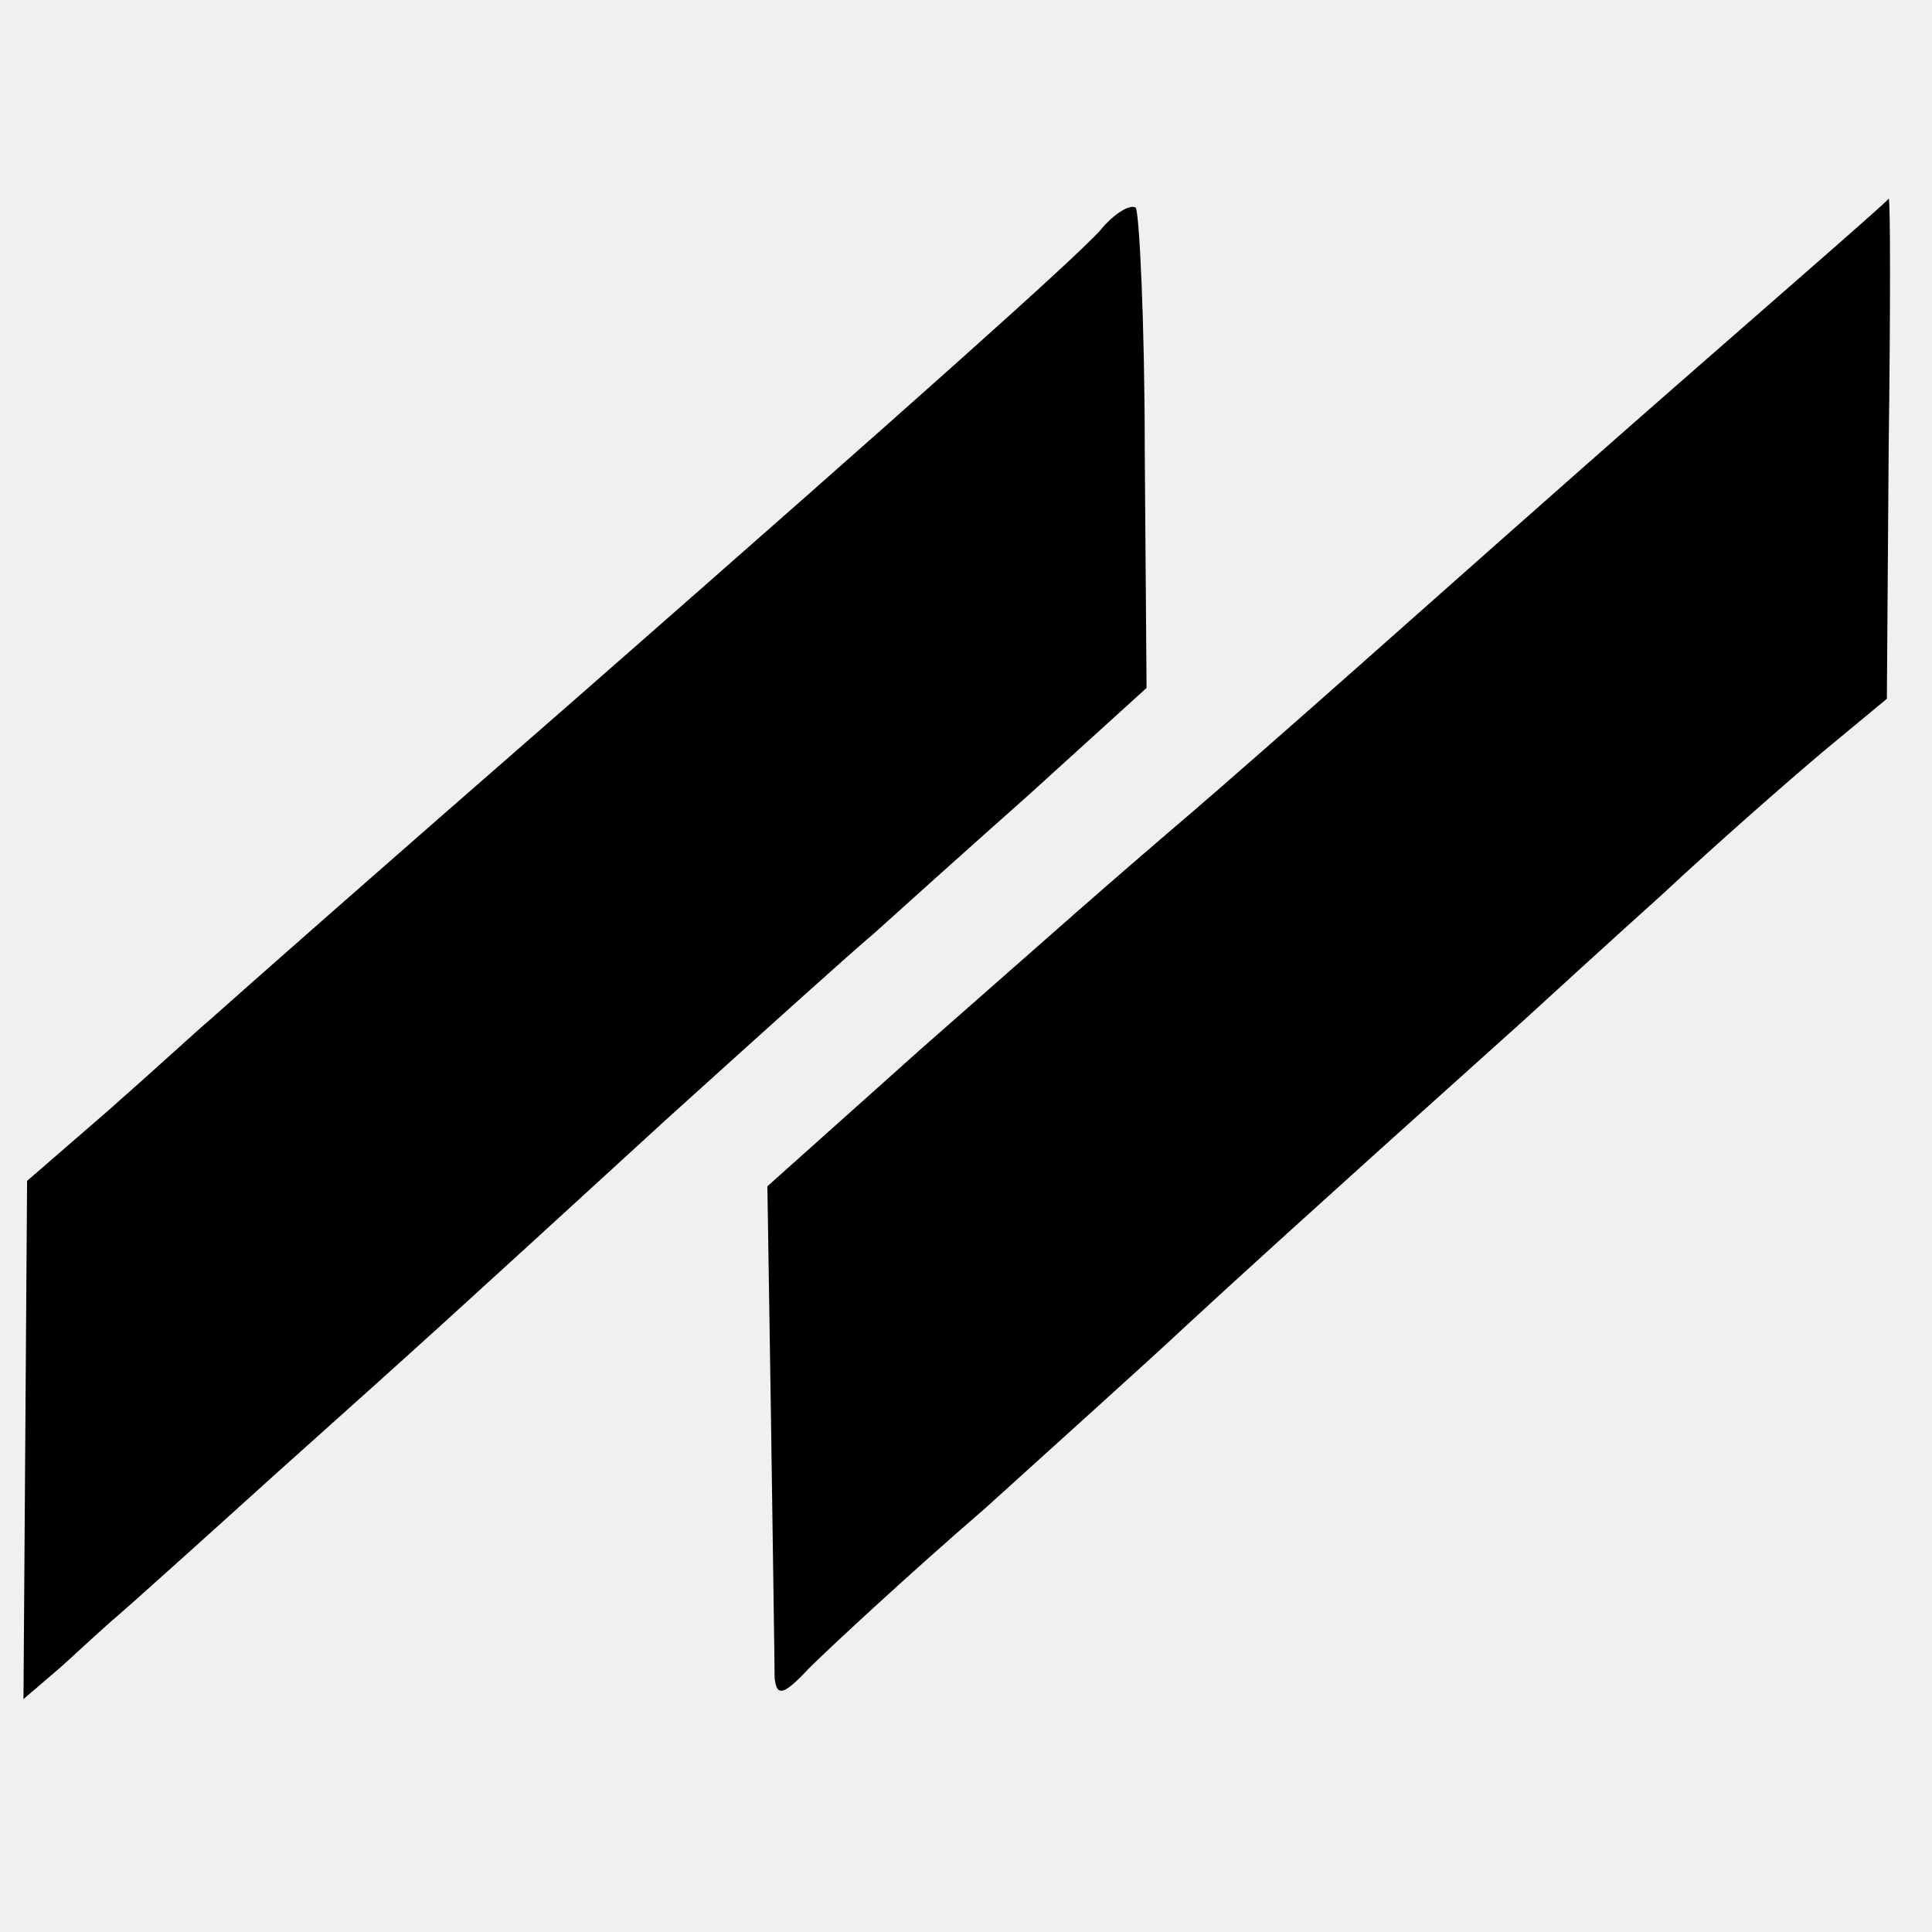
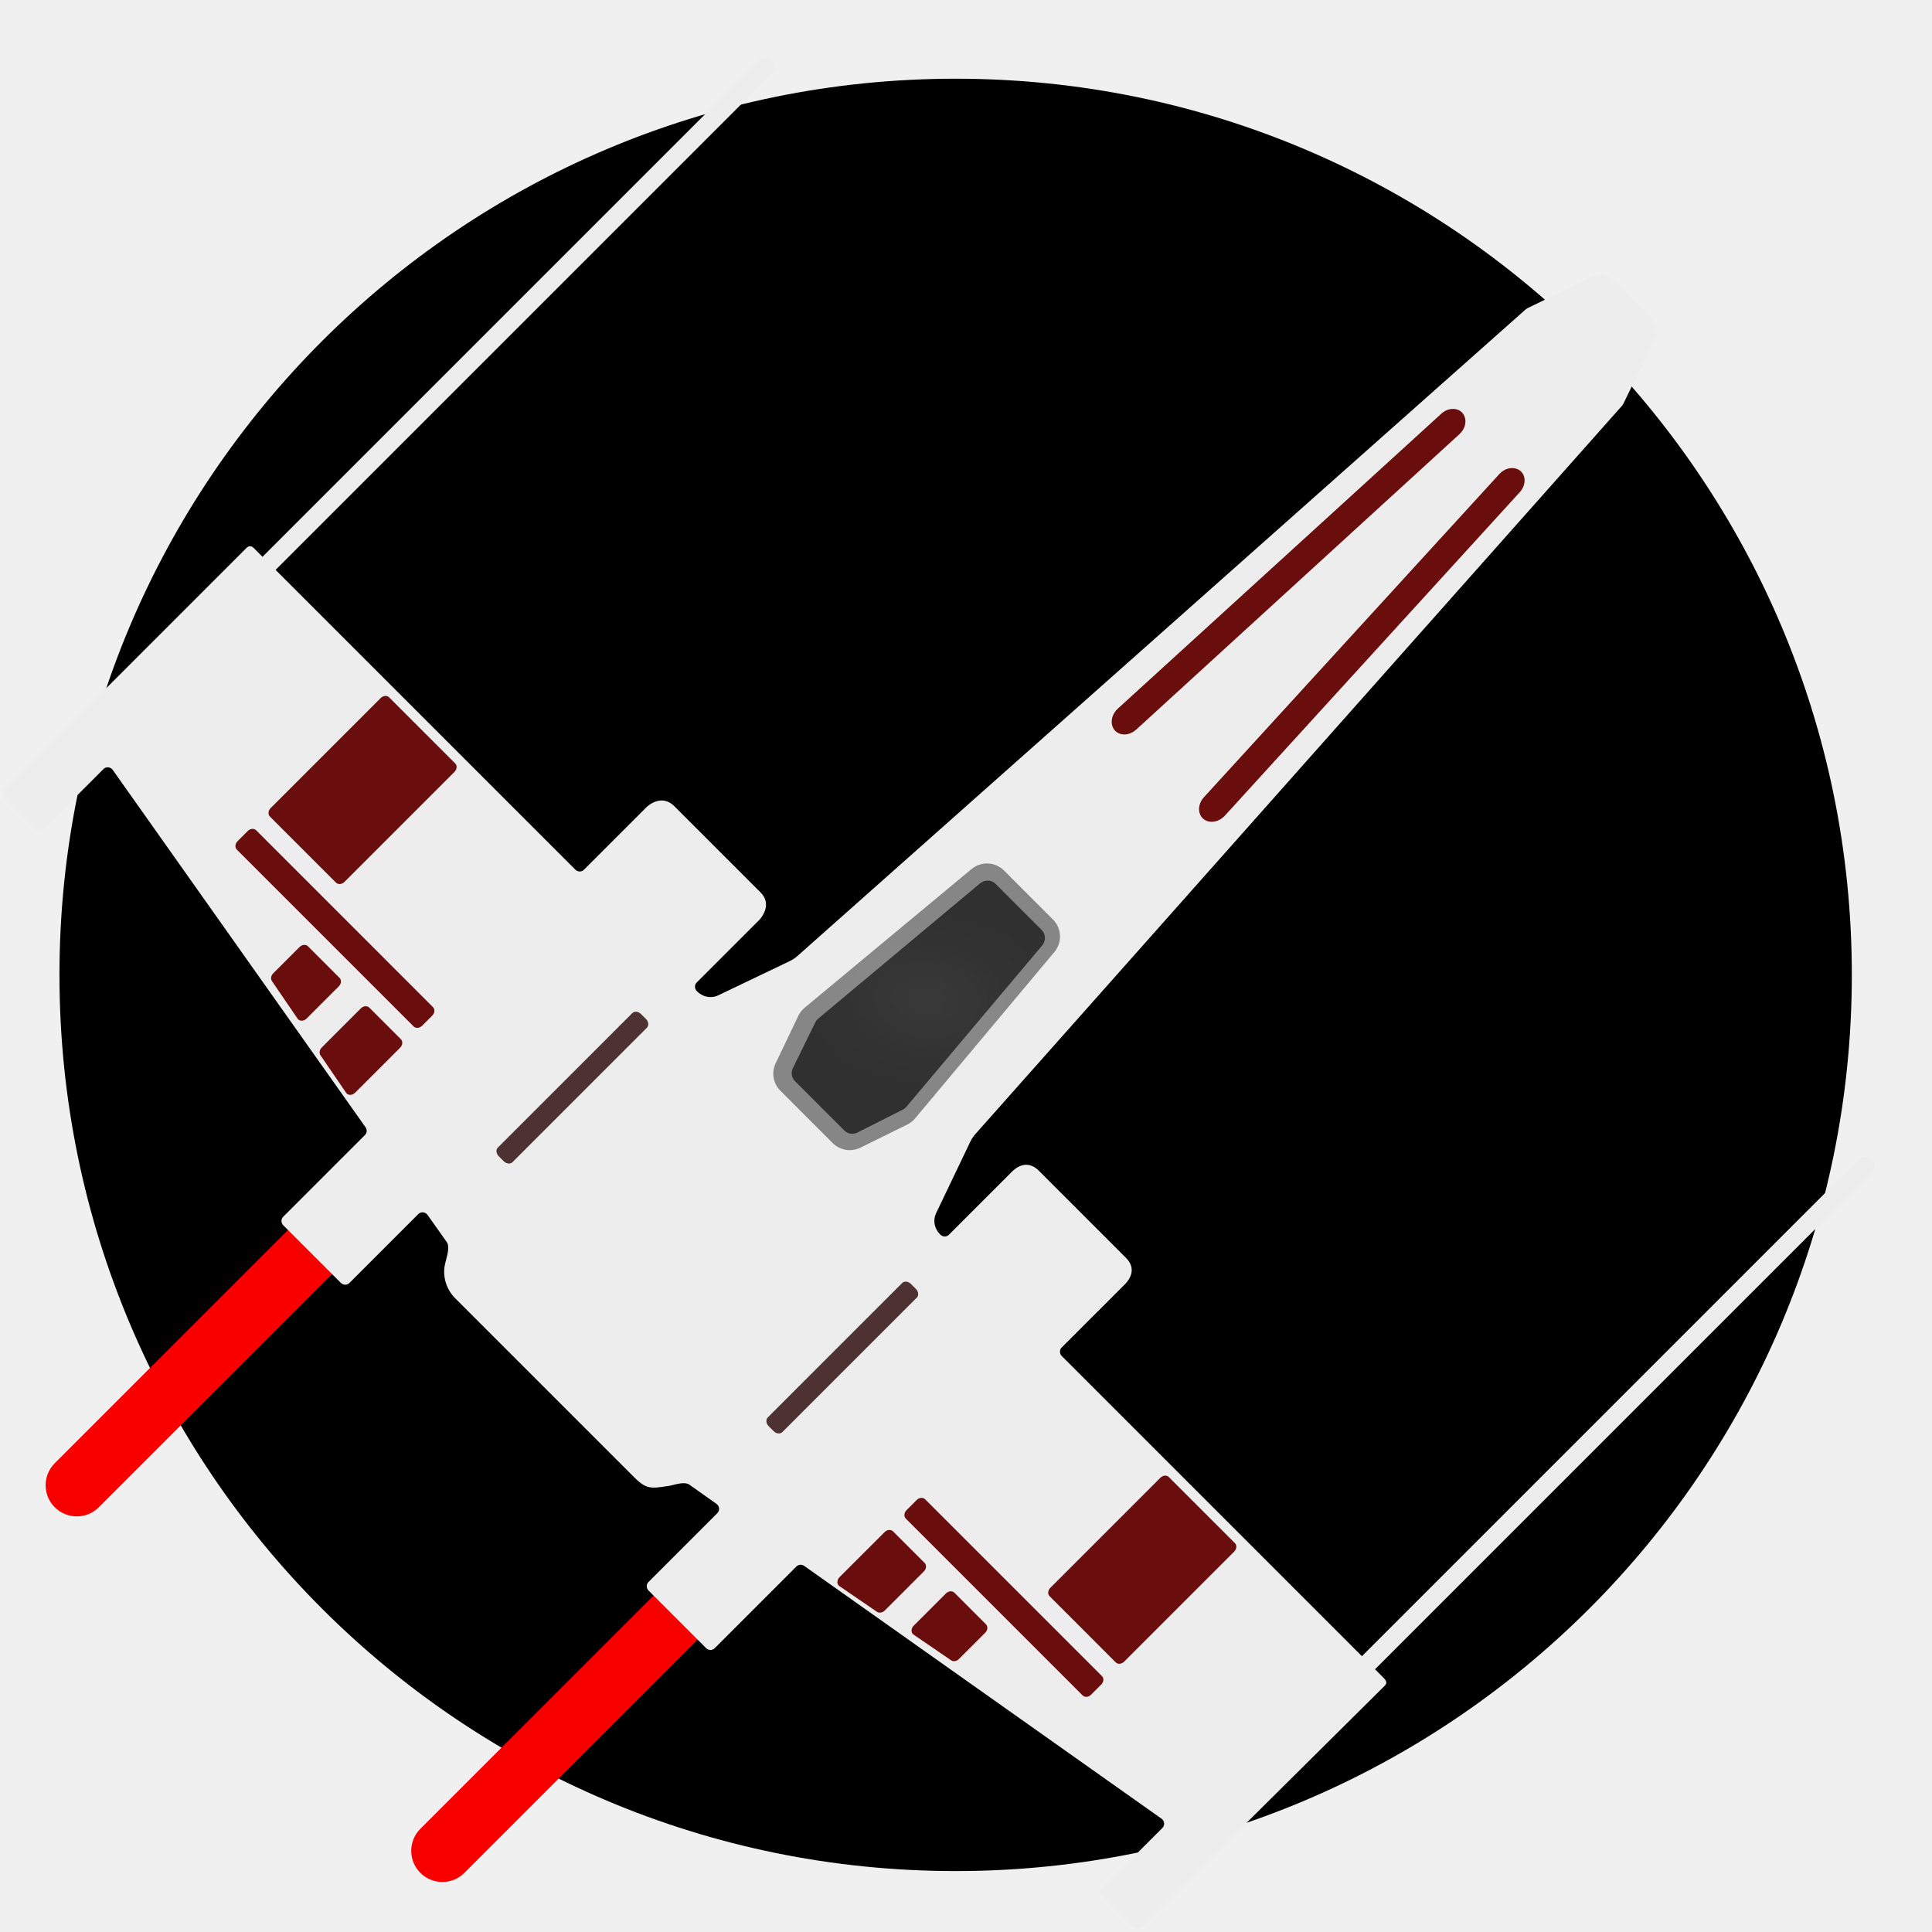
- <svg xmlns="http://www.w3.org/2000/svg" version="1.0" width="107pt" height="107pt" viewBox="0 0 107 107" preserveAspectRatio="xMidYMid meet">
-   <g transform="translate(0,107) scale(0.1,-0.1)" fill="#000000" stroke="none">
-     <path d="M609 942 c-17 -18 -95 -88 -289 -258 -117 -102 -177 -155 -204 -179 -6 -5 -31 -28 -56 -50 l-45 -39 -1 -144 -1 -143 21 18 c11 10 25 23 31 28 7 6 46 41 88 79 86 77 86 77 216 196 52 47 103 93 115 103 11 10 50 45 86 77 l65 59 -1 131 c0 71 -3 132 -5 135 -3 2 -12 -3 -20 -13z" />
-     <path d="M929 857 c-64 -56 -145 -128 -180 -159 -35 -31 -75 -66 -89 -78 -55 -47 -68 -59 -150 -131 l-85 -76 2 -129 c1 -71 2 -135 2 -143 1 -11 5 -10 19 5 10 10 54 51 98 89 43 39 92 83 109 99 26 24 63 58 189 171 12 11 47 43 77 70 30 28 70 63 89 79 l35 29 1 138 c1 77 1 139 0 139 0 -1 -53 -47 -117 -103z" />
+ <svg xmlns="http://www.w3.org/2000/svg" width="108" height="108" viewBox="0 0 108 108" fill="none">
+   <circle cx="53.421" cy="54.497" r="50.097" fill="black" />
+   <path d="M16.503 68.353C17.183 67.673 18.285 67.673 18.965 68.353V68.353C19.645 69.033 19.645 70.135 18.965 70.815L5.523 84.257C4.843 84.937 3.741 84.937 3.061 84.257V84.257C2.381 83.577 2.381 82.475 3.061 81.795L16.503 68.353Z" fill="#F80000" />
+   <path d="M36.94 88.79C37.62 88.11 38.722 88.11 39.402 88.79V88.79C40.082 89.47 40.082 90.572 39.402 91.252L25.96 104.694C25.28 105.374 24.178 105.374 23.498 104.694V104.694C22.818 104.014 22.818 102.912 23.498 102.232L36.94 88.79Z" fill="#F80000" />
+   <path d="M36.875 83.135C36.256 83.223 35.953 83.082 35.465 82.594L25.451 72.58C24.964 72.092 24.762 71.43 24.849 70.81C24.864 70.71 24.896 70.585 24.931 70.449C25.024 70.091 25.136 69.661 24.979 69.439L23.904 67.92C23.781 67.745 23.533 67.719 23.386 67.865L19.531 71.721C19.401 71.85 19.187 71.847 19.052 71.712L15.838 68.498C15.704 68.364 15.7 68.149 15.83 68.019L20.403 63.446C20.517 63.332 20.529 63.15 20.433 63.013L6.305 43.043C6.181 42.868 5.933 42.841 5.787 42.988L2.443 46.331C2.314 46.461 2.099 46.457 1.964 46.322L0.269 44.627C0.134 44.492 0.13 44.278 0.26 44.148L13.763 30.645C13.816 30.592 13.979 30.429 14.187 30.637L14.674 31.125L42.344 3.455C42.926 2.873 43.684 3.578 43.076 4.186L15.406 31.857L32.162 48.613C32.297 48.747 32.511 48.751 32.641 48.621L36.139 45.123C36.269 44.993 37.01 44.381 37.7 45.071L42.519 49.891C43.177 50.549 42.573 51.297 42.443 51.427L38.945 54.925C38.815 55.055 38.819 55.269 38.953 55.404L38.976 55.427C39.289 55.74 39.76 55.826 40.147 55.641L44.136 53.732C44.299 53.654 44.45 53.554 44.585 53.434L85.269 17.311C85.313 17.273 85.362 17.24 85.415 17.214L88.839 15.551C89.623 15.048 90.205 15.631 90.885 16.311L91.658 17.084C92.338 17.763 92.92 18.346 92.417 19.13L90.755 22.553C90.729 22.606 90.696 22.655 90.657 22.699L54.534 63.384C54.414 63.518 54.314 63.669 54.236 63.833L52.327 67.821C52.142 68.208 52.228 68.679 52.542 68.992L52.565 69.015C52.699 69.15 52.914 69.154 53.044 69.024L56.554 65.513C56.684 65.383 57.348 64.719 58.076 65.447L62.942 70.314C63.651 71.023 62.987 71.687 62.858 71.817L59.347 75.327C59.217 75.457 59.221 75.672 59.356 75.806L76.132 92.582L103.802 64.912C104.434 64.28 105.166 65.012 104.534 65.644L76.864 93.314L77.352 93.802C77.508 93.958 77.548 94.093 77.408 94.233C76.35 95.291 63.821 107.709 63.821 107.709C63.691 107.839 63.477 107.835 63.342 107.7L61.646 106.004C61.511 105.869 61.507 105.655 61.637 105.525L64.981 102.181C65.127 102.035 65.101 101.787 64.926 101.663L44.955 87.535C44.819 87.439 44.636 87.452 44.522 87.566L39.949 92.139C39.819 92.269 39.605 92.265 39.47 92.13L36.257 88.916C36.122 88.782 36.118 88.567 36.248 88.437L40.103 84.582C40.249 84.436 40.223 84.188 40.048 84.064L38.53 82.99C38.308 82.833 37.877 82.944 37.519 83.037C37.383 83.072 36.975 83.121 36.875 83.135Z" fill="#EDEDED" />
+   <path d="M62.655 41.032C62.056 40.875 61.964 40.09 62.488 39.612L80.574 23.123C80.741 22.971 80.948 22.878 81.156 22.861C81.92 22.798 82.196 23.711 81.582 24.272L63.516 40.784C63.268 41.011 62.939 41.106 62.655 41.032Z" fill="#6A0D0D" />
+   <path d="M67.052 45.428C67.209 46.028 67.993 46.12 68.471 45.595L84.96 27.509C85.112 27.342 85.206 27.135 85.223 26.927C85.285 26.163 84.373 25.888 83.811 26.502L67.299 44.567C67.072 44.815 66.978 45.145 67.052 45.428Z" fill="#6A0D0D" />
+   <path d="M21.28 39.022C21.422 38.88 21.633 38.862 21.751 38.981L25.448 42.677C25.567 42.796 25.548 43.007 25.406 43.148L19.255 49.3C19.114 49.441 18.903 49.46 18.784 49.341L15.087 45.644C14.969 45.526 14.987 45.315 15.129 45.173L21.28 39.022Z" fill="#6A0D0D" />
+   <path d="M13.847 46.455C13.989 46.313 14.2 46.294 14.319 46.413L24.205 56.3C24.324 56.418 24.305 56.629 24.164 56.771L23.596 57.339C23.454 57.48 23.243 57.498 23.125 57.38L13.238 47.493C13.12 47.375 13.138 47.164 13.28 47.022L13.847 46.455Z" fill="#6A0D0D" />
+   <path d="M19.349 61.089C19.454 61.244 19.693 61.242 19.85 61.084L22.369 58.565C22.511 58.423 22.53 58.212 22.411 58.094L20.644 56.327C20.525 56.208 20.314 56.227 20.173 56.368L17.986 58.556C17.859 58.682 17.829 58.866 17.914 58.99L19.349 61.089Z" fill="#6A0D0D" />
+   <path d="M16.636 56.944C16.742 57.099 16.98 57.096 17.138 56.939L18.941 55.136C19.082 54.995 19.101 54.783 18.982 54.665L17.215 52.898C17.097 52.779 16.886 52.798 16.744 52.94L15.273 54.41C15.147 54.536 15.117 54.721 15.202 54.845L16.636 56.944Z" fill="#6A0D0D" />
+   <path d="M68.993 86.735C69.134 86.593 69.153 86.382 69.034 86.263L65.337 82.567C65.219 82.448 65.008 82.466 64.866 82.608L58.715 88.759C58.573 88.901 58.555 89.112 58.674 89.23L62.37 92.927C62.489 93.046 62.7 93.027 62.842 92.886L68.993 86.735Z" fill="#6A0D0D" />
+   <path d="M61.56 94.167C61.701 94.026 61.72 93.815 61.601 93.696L51.715 83.81C51.596 83.691 51.385 83.709 51.244 83.851L50.676 84.419C50.535 84.56 50.516 84.771 50.635 84.89L60.521 94.776C60.64 94.895 60.851 94.876 60.992 94.735L61.56 94.167Z" fill="#6A0D0D" />
+   <path d="M46.925 88.666C46.77 88.56 46.773 88.322 46.93 88.164L49.45 85.645C49.591 85.504 49.802 85.485 49.921 85.604L51.688 87.37C51.806 87.489 51.788 87.7 51.646 87.842L49.459 90.029C49.333 90.155 49.148 90.186 49.024 90.101L46.925 88.666Z" fill="#6A0D0D" />
+   <path d="M51.071 91.378C50.916 91.272 50.918 91.034 51.076 90.877L52.879 89.074C53.02 88.932 53.231 88.914 53.35 89.032L55.116 90.799C55.235 90.918 55.217 91.129 55.075 91.27L53.604 92.741C53.478 92.867 53.294 92.898 53.17 92.813L51.071 91.378Z" fill="#6A0D0D" />
+   <path fill-rule="evenodd" clip-rule="evenodd" d="M27.884 64.64C27.734 64.489 27.709 64.27 27.83 64.15L35.346 56.633C35.467 56.513 35.686 56.537 35.836 56.688L36.109 56.96C36.259 57.11 36.283 57.33 36.163 57.45L28.647 64.967C28.526 65.087 28.307 65.062 28.157 64.912L27.884 64.64Z" fill="#4E3131" />
+   <path fill-rule="evenodd" clip-rule="evenodd" d="M42.971 79.727C42.821 79.576 42.797 79.357 42.917 79.237L50.433 71.72C50.554 71.6 50.773 71.624 50.923 71.775L51.196 72.047C51.346 72.198 51.371 72.417 51.251 72.537L43.734 80.054C43.614 80.174 43.394 80.15 43.244 79.999L42.971 79.727Z" fill="#4E3131" />
+   <path fill-rule="evenodd" clip-rule="evenodd" d="M54.309 48.581C54.845 48.135 55.633 48.171 56.126 48.664L58.86 51.399C59.354 51.893 59.389 52.683 58.94 53.219L51.154 62.519C51.034 62.663 50.885 62.78 50.717 62.863L48.101 64.154C47.582 64.41 46.958 64.308 46.549 63.899L43.623 60.972C43.218 60.568 43.113 59.952 43.359 59.436L44.625 56.789C44.709 56.613 44.83 56.458 44.98 56.333L54.309 48.581ZM57.906 52.353L55.171 49.619L45.843 57.371L44.577 60.018L47.504 62.944L50.12 61.653L57.906 52.353Z" fill="#868686" />
+   <path d="M54.785 49.382C55.045 49.164 55.422 49.176 55.654 49.408L58.23 51.985C58.463 52.218 58.474 52.596 58.256 52.855L50.672 61.866C50.613 61.935 50.541 61.993 50.46 62.033L47.938 63.307C47.688 63.433 47.39 63.389 47.198 63.196L44.44 60.438C44.249 60.248 44.203 59.954 44.325 59.705L45.574 57.154C45.616 57.07 45.675 56.995 45.747 56.934L54.785 49.382Z" fill="#303030" />
+   <g filter="url(#filter0_f_684_3046)">
+     <path d="M48.004 56.297L48.6 55.065C48.617 55.029 48.643 54.996 48.674 54.97L49.198 54.533L55.838 55.468L54.388 57.196L48.004 56.297Z" fill="white" fill-opacity="0.12" />
  </g>
+   <defs>
+     <filter id="filter0_f_684_3046" x="44.004" y="50.533" width="15.835" height="10.663" filterUnits="userSpaceOnUse" color-interpolation-filters="sRGB">
+       <feFlood flood-opacity="0" result="BackgroundImageFix" />
+       <feBlend mode="normal" in="SourceGraphic" in2="BackgroundImageFix" result="shape" />
+       <feGaussianBlur stdDeviation="2" result="effect1_foregroundBlur_684_3046" />
+     </filter>
+   </defs>
</svg>
